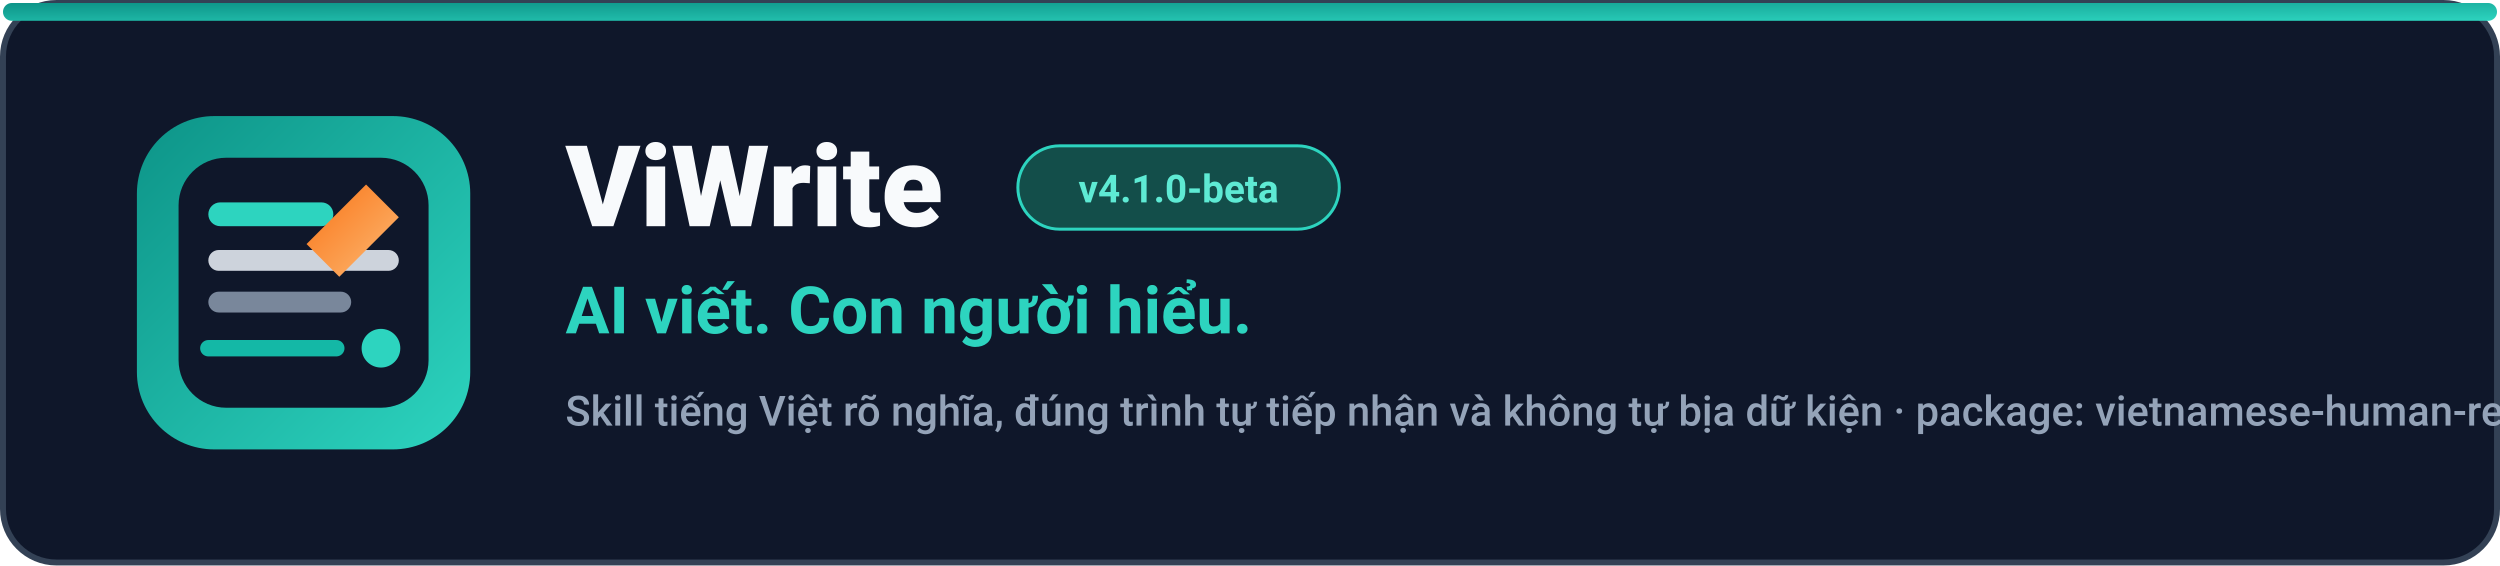
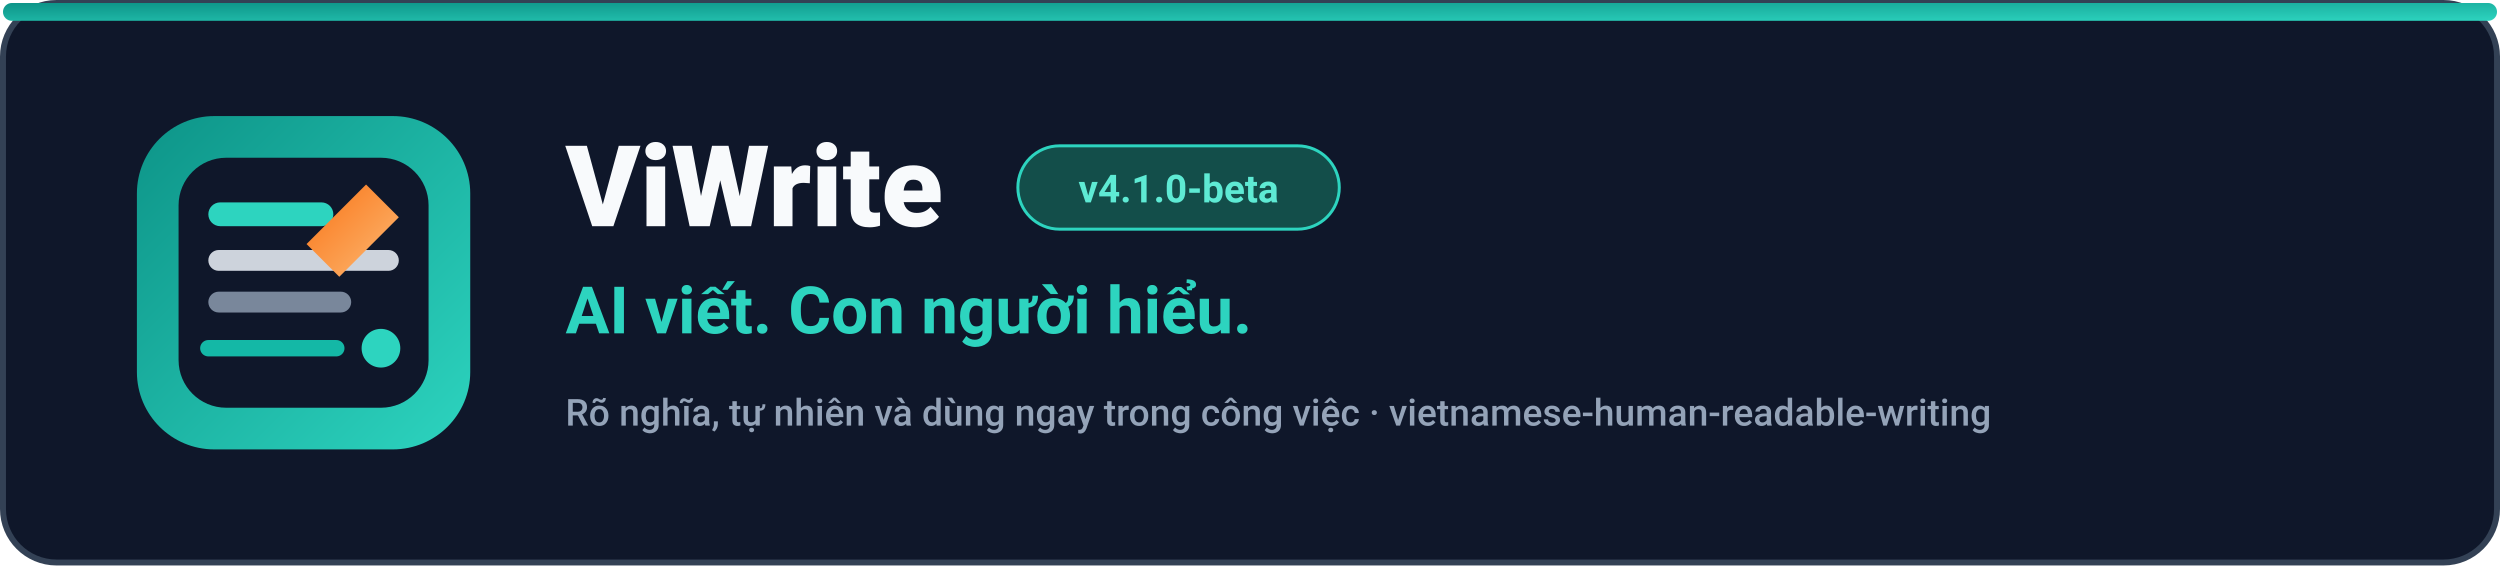
- <svg xmlns="http://www.w3.org/2000/svg" viewBox="0 0 840 190" width="840" height="190" role="img" aria-label="ViWrite Banner Dark">
+ <svg xmlns="http://www.w3.org/2000/svg" viewBox="0 0 840 190" width="840" height="190" role="img" aria-label="ViWrite — AI viết. Con người hiểu.">
  <defs>
    <linearGradient id="bd-teal" x1="0%" y1="0%" x2="100%" y2="100%">
      <stop offset="0%" stop-color="#0D9488" />
      <stop offset="100%" stop-color="#2DD4BF" />
    </linearGradient>
    <linearGradient id="bd-coral" x1="0%" y1="0%" x2="100%" y2="100%">
      <stop offset="0%" stop-color="#F97316" />
      <stop offset="100%" stop-color="#FDBA74" />
    </linearGradient>
  </defs>
  <rect x="1" y="1" width="838" height="188" rx="18" fill="#0F172A" stroke="#334155" stroke-width="2" />
  <rect x="1" y="1" width="838" height="6" rx="3" fill="url(#bd-teal)" />
  <g transform="translate(46, 39)">
    <rect x="0" y="0" width="112" height="112" rx="26" fill="url(#bd-teal)" />
    <rect x="14" y="14" width="84" height="84" rx="16" fill="#0F172A" />
    <rect x="24" y="29" width="42" height="8" rx="4" fill="#2DD4BF" />
    <rect x="24" y="45" width="64" height="7" rx="3.5" fill="#E2E8F0" fill-opacity="0.9" />
    <rect x="24" y="59" width="48" height="7" rx="3.5" fill="#94A3B8" fill-opacity="0.8" />
    <path d="M77 23 L88 34 L68 54 L57 43 Z" fill="url(#bd-coral)" />
    <circle cx="82" cy="78" r="6.5" fill="#2DD4BF" />
    <path d="M24 78 H67" stroke="#14B8A6" stroke-width="5.5" stroke-linecap="round" />
  </g>
  <text x="190" y="76" font-family="system-ui, -apple-system, 'Segoe UI', Roboto, Helvetica, Arial, sans-serif" font-size="38" font-weight="800" fill="#F8FAFC">ViWrite</text>
  <rect x="342" y="49" width="108" height="28" rx="14" fill="#134E4A" stroke="#2DD4BF" />
  <text x="396" y="68" text-anchor="middle" font-family="system-ui, -apple-system, 'Segoe UI', Roboto, Helvetica, Arial, sans-serif" font-size="13" font-weight="700" fill="#5EEAD4">v4.1.0-beta</text>
  <text x="190" y="112" font-family="system-ui, -apple-system, 'Segoe UI', Roboto, Helvetica, Arial, sans-serif" font-size="22" font-weight="700" fill="#2DD4BF">AI viết. Con người hiểu.</text>
-   <text x="190" y="143" font-family="system-ui, -apple-system, 'Segoe UI', Roboto, Helvetica, Arial, sans-serif" font-size="14" font-weight="500" fill="#94A3B8">Skill tiếng Việt rõ nghĩa, đúng trình tự tiếp nhận và không tự bịa dữ kiện · package: vietnamese-human-readable-writing</text>
+   <text x="190" y="143" font-family="system-ui, -apple-system, 'Segoe UI', Roboto, Helvetica, Arial, sans-serif" font-size="12.5" font-weight="500" fill="#94A3B8">Rõ nghĩa, tự nhiên và dùng ngay trong công việc · vietnamese-human-readable-writing</text>
</svg>
